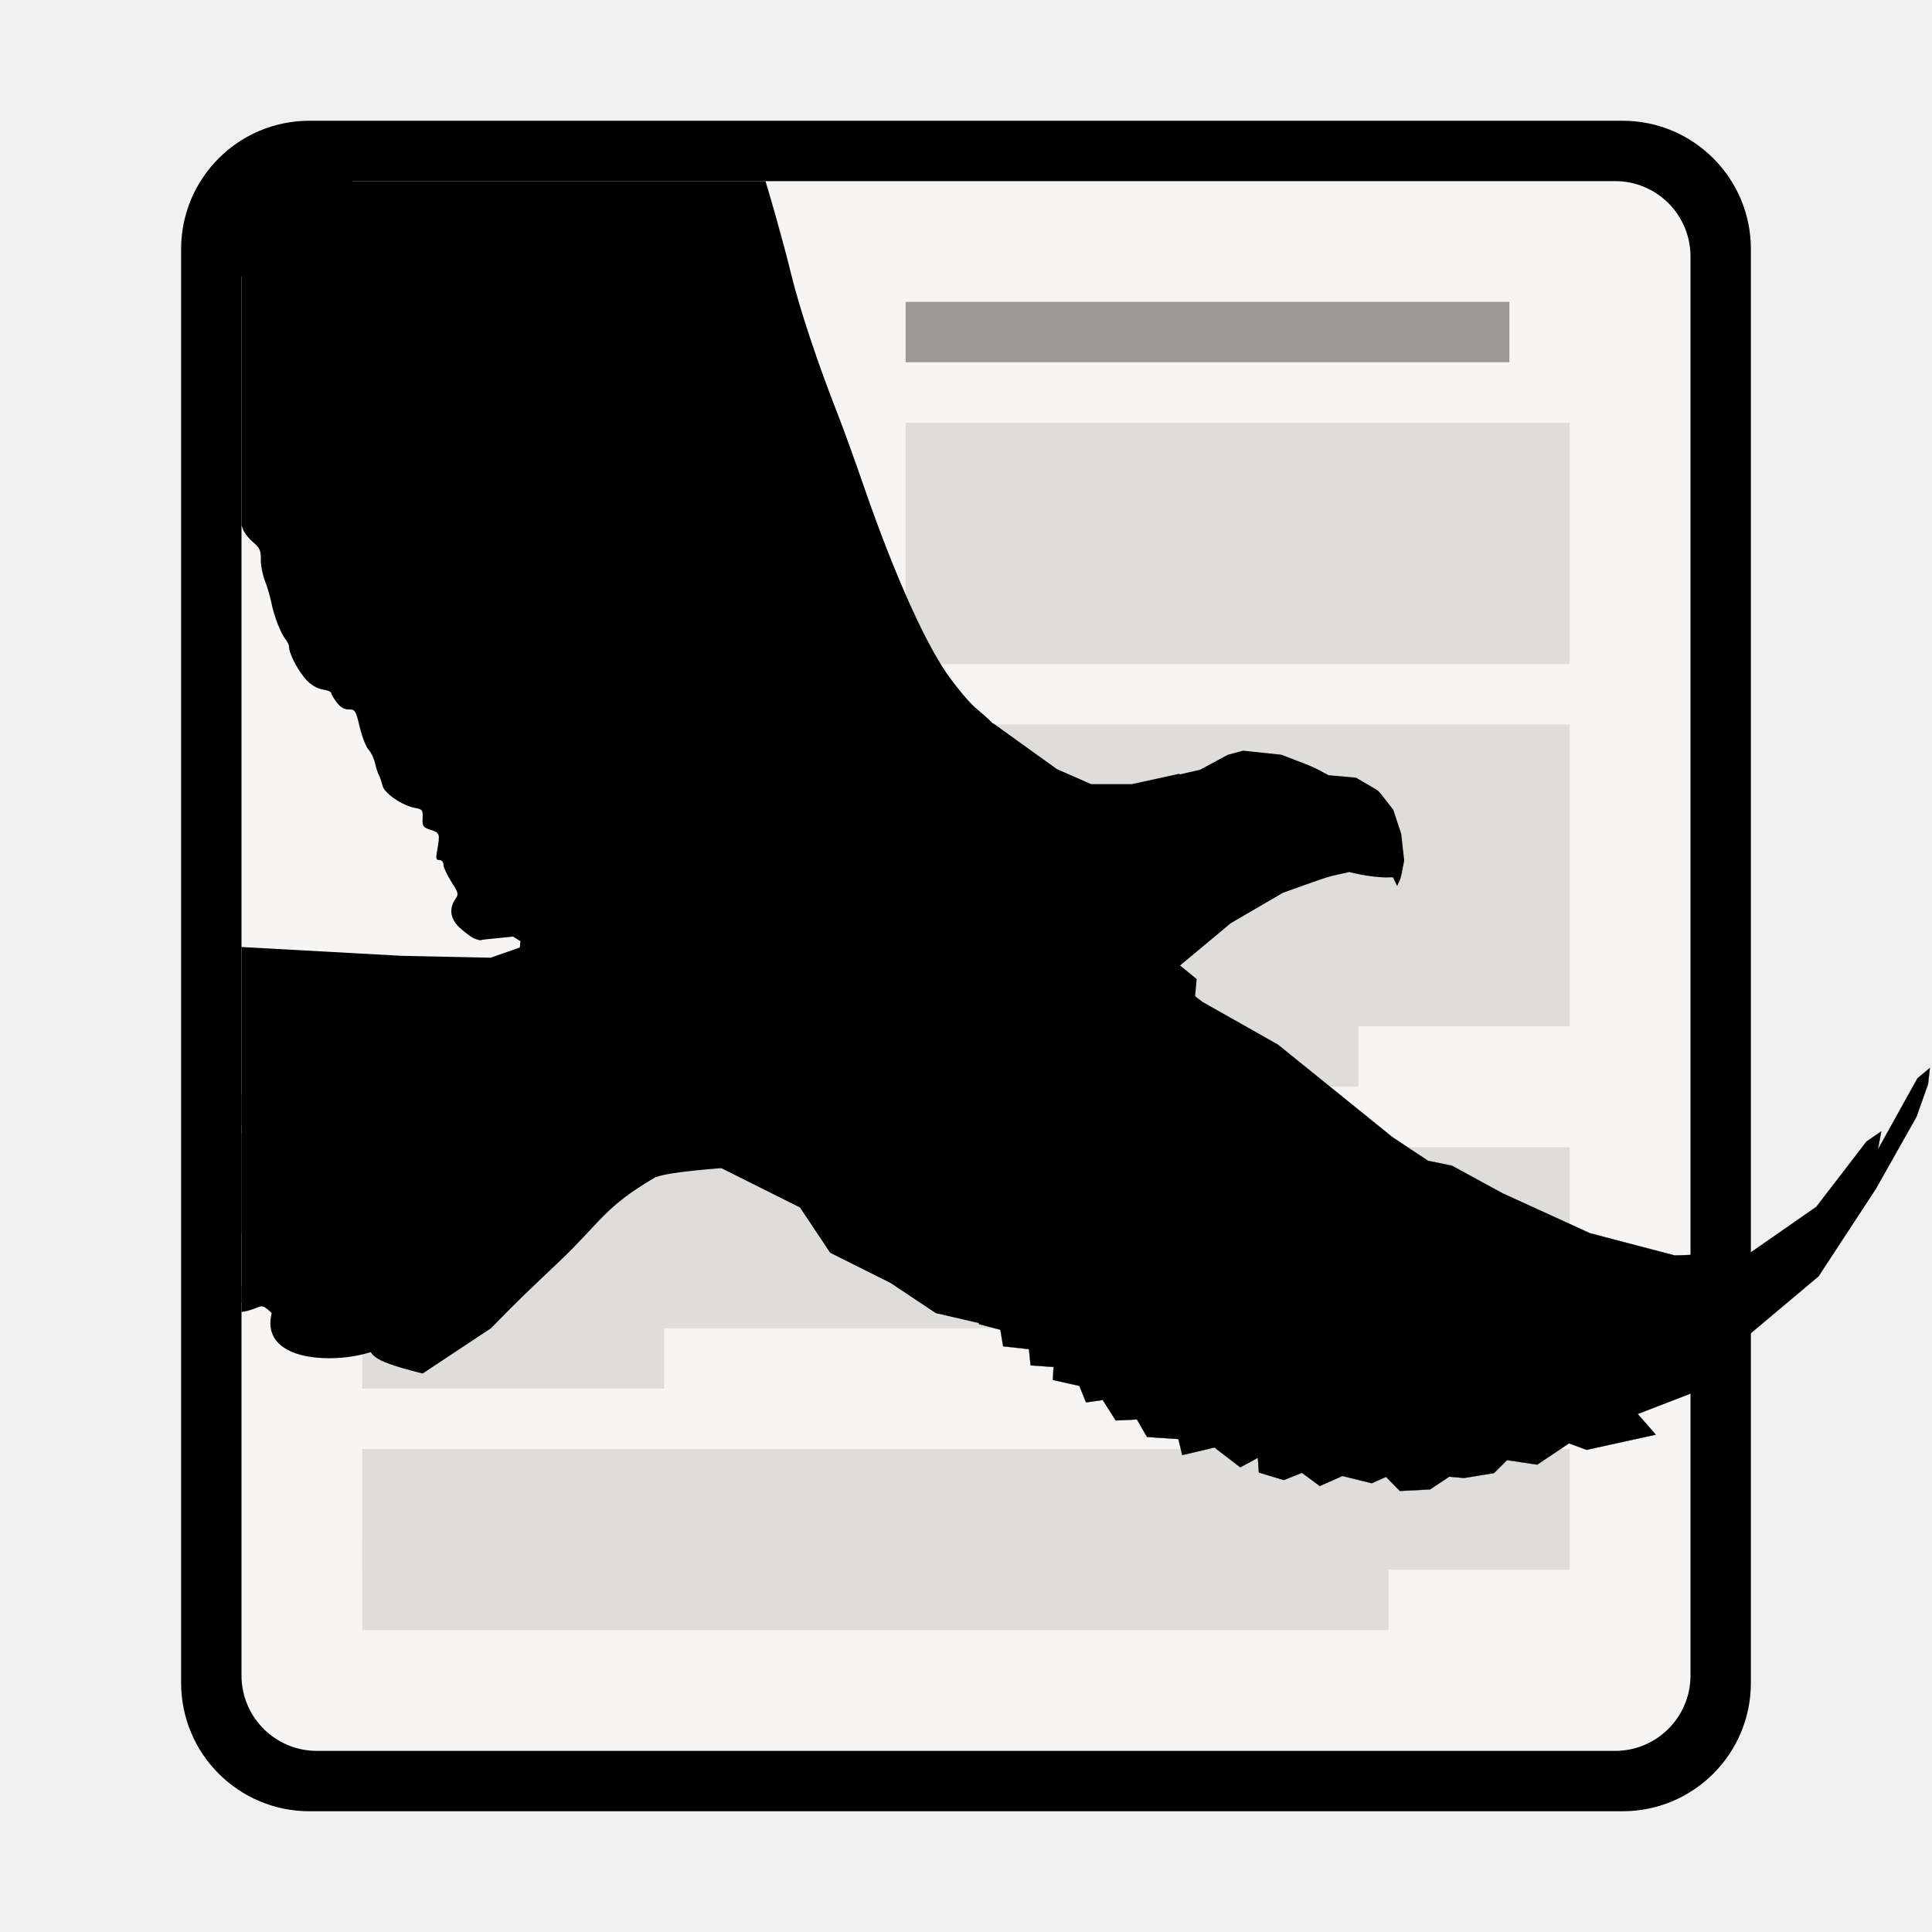
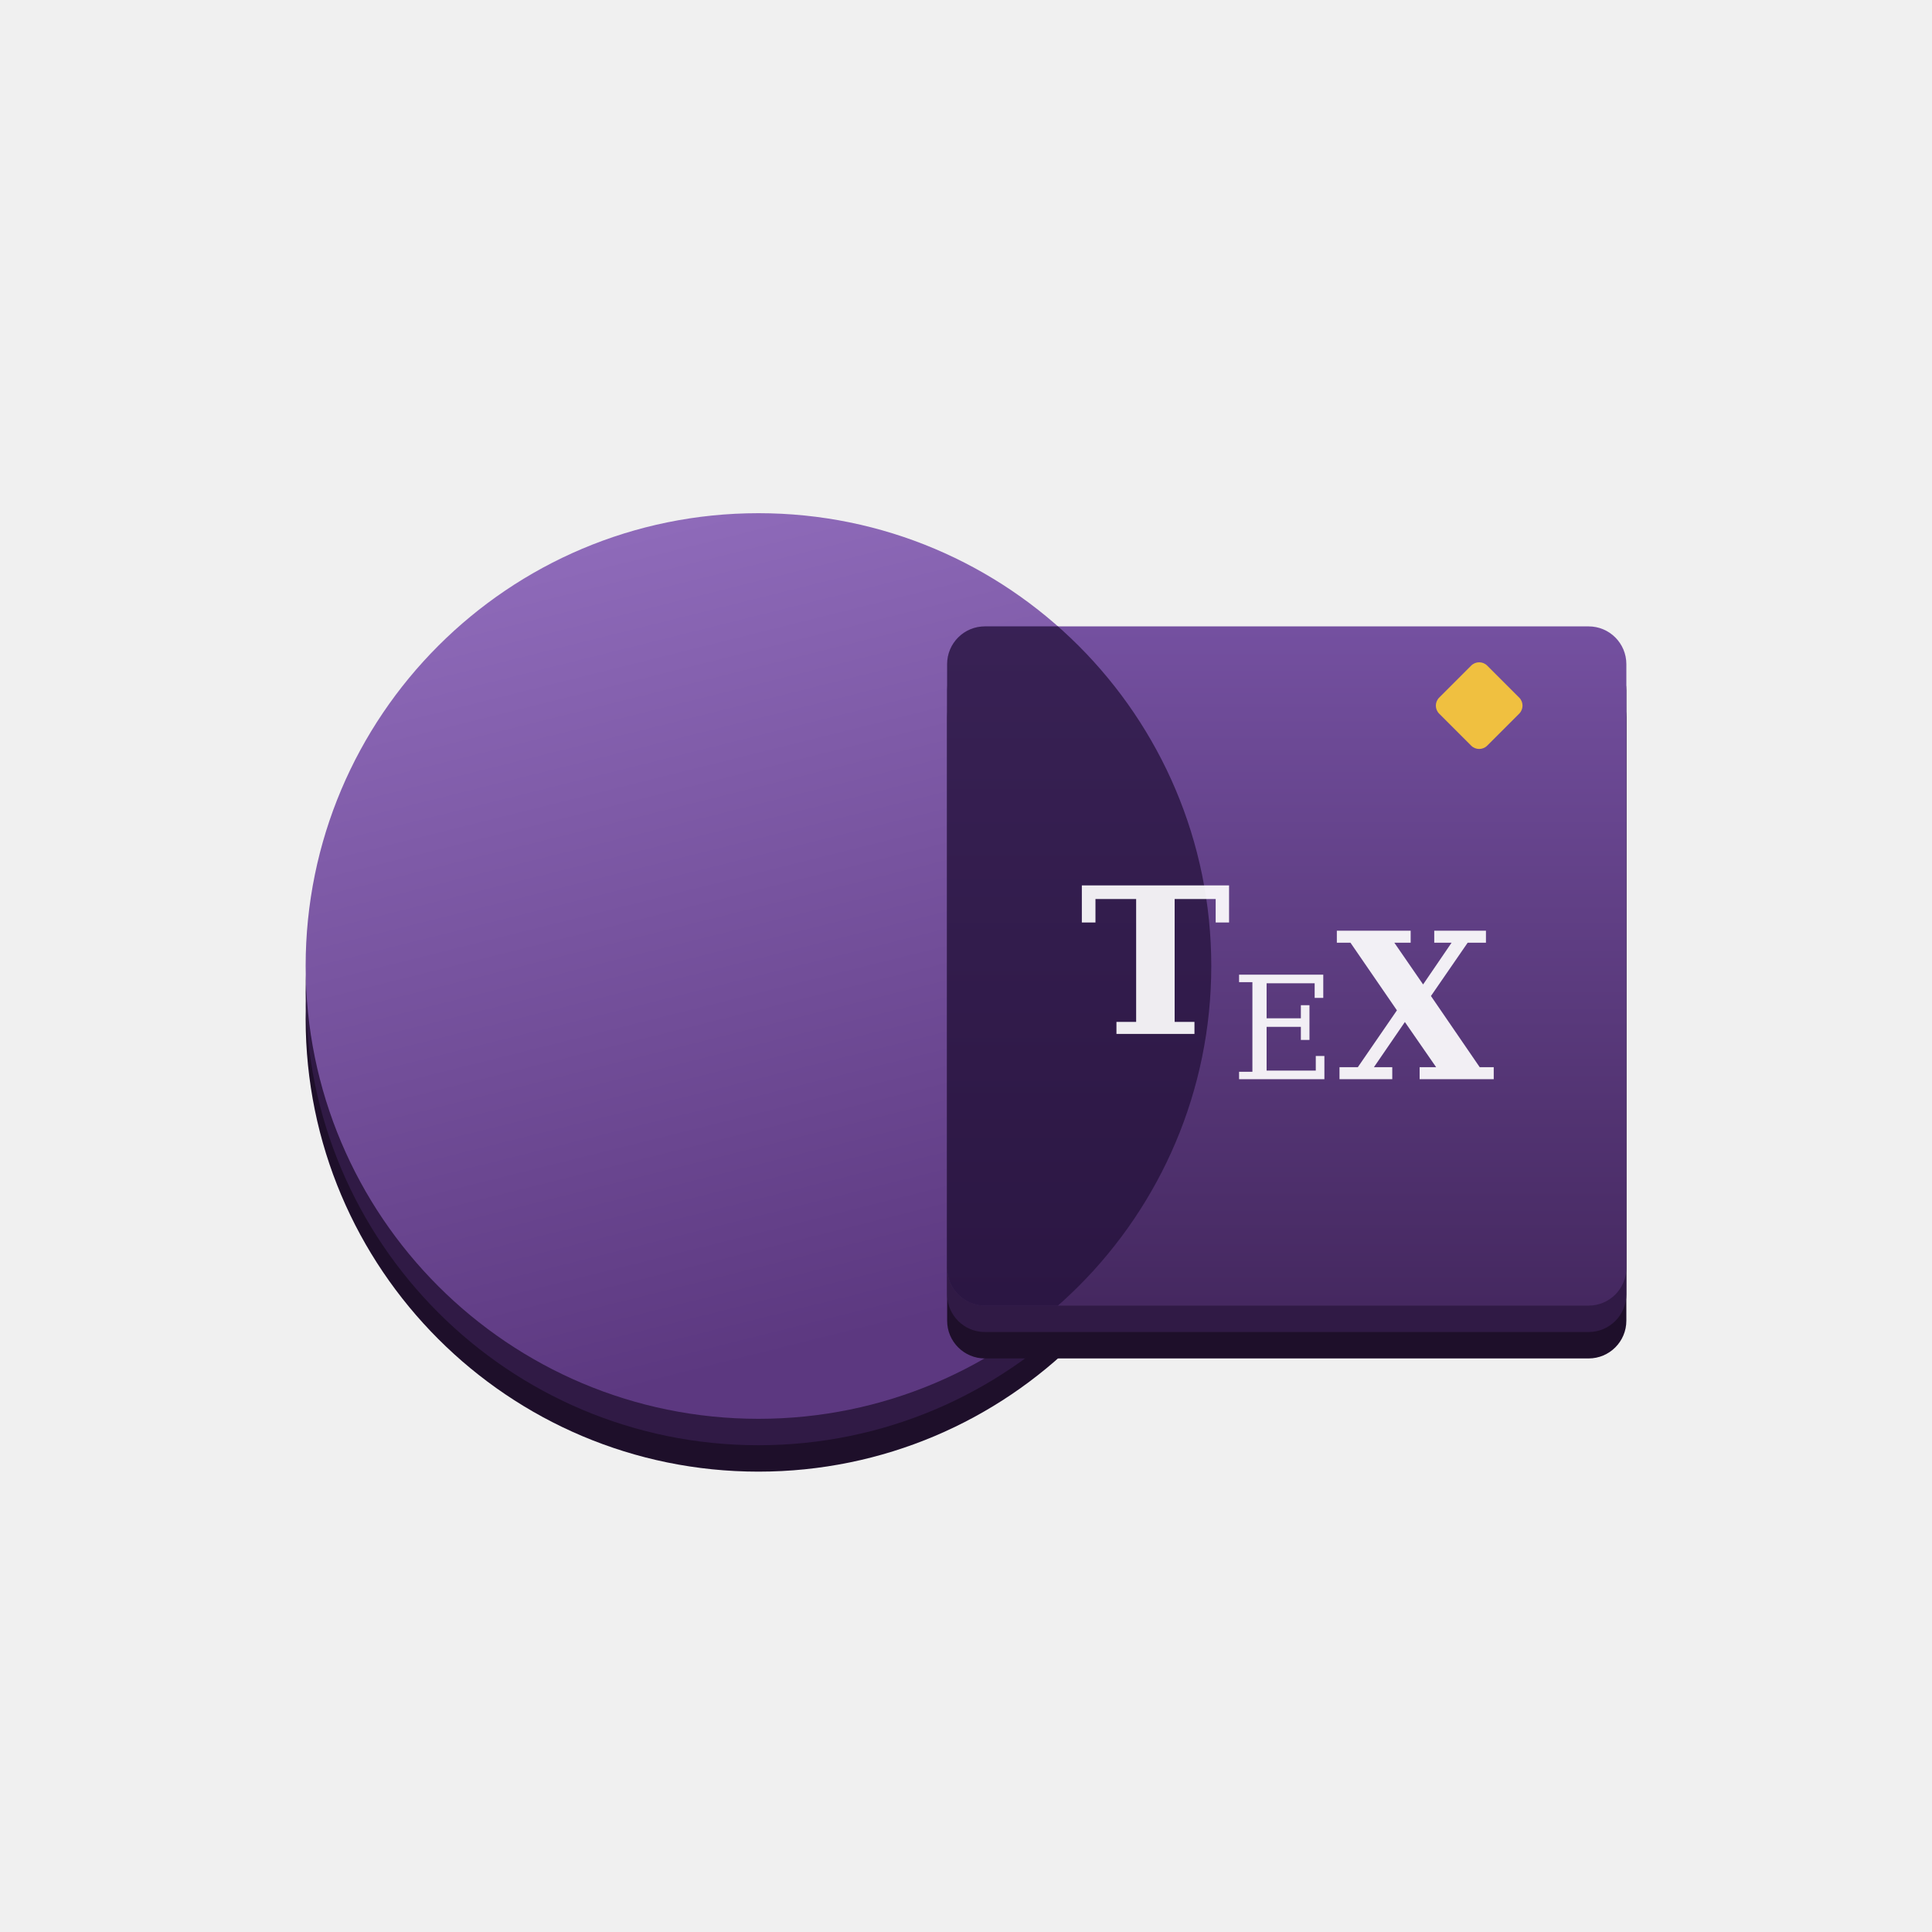
- <svg xmlns="http://www.w3.org/2000/svg" width="128" height="128" id="svg11300" version="1.0" style="display:inline;enable-background:new" viewBox="0 0 128 128">
-   <defs id="defs3">
-     <clipPath clipPathUnits="userSpaceOnUse" id="clipPath4639">
-       <rect id="rect4641" width="96" height="104" x="16" y="184" ry="4.993" style="display:inline;fill:#666666;stroke-width:0.892;enable-background:new" />
+ <svg xmlns="http://www.w3.org/2000/svg" width="512" height="512" viewBox="0 0 512 512" version="1.1">
+   <defs>
+     <linearGradient id="circGrad" x1="0" y1="0" x2="0.25" y2="1">
+       <stop offset="0" stop-color="#9470c0" />
+       <stop offset="1" stop-color="#5c3880" />
+     </linearGradient>
+     <linearGradient id="sqGrad" x1="0" y1="0" x2="0" y2="1">
+       <stop offset="0" stop-color="#7450a0" />
+       <stop offset="1" stop-color="#452860" />
+     </linearGradient>
+     <linearGradient id="hl" x1="0" y1="0" x2="1" y2="0">
+       <stop offset="0%" stop-color="#c0a0e8" stop-opacity="0" />
+       <stop offset="50%" stop-color="#c0a0e8" stop-opacity="0.5" />
+       <stop offset="100%" stop-color="#c0a0e8" stop-opacity="0" />
+     </linearGradient>
+     <clipPath id="circClip">
+       <circle cx="201" cy="256" r="120" />
    </clipPath>
-     <clipPath clipPathUnits="userSpaceOnUse" id="clipPath873">
-       <path style="fill:#000000;stroke-width:0.008;stroke-miterlimit:4;stroke-dasharray:none" d="m 12.475,247.481 c 0.061,-0.003 0.726,-0.189 1.479,-0.414 1.345,-0.402 4.33,-1.041 4.333,-0.927 0.002,0.061 -1.401,0.624 -2.942,1.182 -0.652,0.236 -0.944,0.381 -1.013,0.503 -0.093,0.164 -0.087,0.172 0.134,0.213 0.414,0.075 0.322,0.193 -0.277,0.354 -0.662,0.179 -1.006,0.434 -0.765,0.568 0.171,0.094 0.14,0.141 -0.124,0.185 -0.106,0.017 -0.262,0.105 -0.348,0.195 -0.147,0.155 -0.141,0.177 0.109,0.414 l 0.264,0.251 -0.422,0.089 c -0.427,0.09 -0.549,0.17 -0.71,0.466 -0.066,0.121 -0.046,0.205 0.075,0.321 0.146,0.139 0.145,0.186 -0.008,0.407 -0.39,0.565 -0.425,0.672 -0.277,0.85 0.203,0.244 0.645,0.31 1.579,0.235 0.449,-0.036 0.801,-0.032 0.782,0.008 -0.019,0.041 -0.22,0.195 -0.446,0.344 -0.379,0.249 -0.419,0.295 -0.505,0.589 -0.051,0.175 -0.061,0.349 -0.022,0.387 0.04,0.038 0.359,-0.006 0.71,-0.099 0.35,-0.092 0.658,-0.148 0.683,-0.124 0.026,0.025 0.01,0.109 -0.034,0.189 -0.25,0.452 0.727,0.338 2.207,-0.258 0.617,-0.249 1.158,-0.444 1.201,-0.435 0.043,0.008 -0.083,0.186 -0.28,0.394 -0.197,0.208 -0.349,0.416 -0.336,0.463 0.012,0.047 -0.073,0.222 -0.189,0.387 -0.119,0.17 -0.22,0.435 -0.23,0.607 -0.014,0.236 -0.064,0.336 -0.22,0.441 -0.11,0.075 -0.296,0.27 -0.411,0.435 -0.185,0.264 -0.194,0.328 -0.078,0.545 0.112,0.209 0.105,0.287 -0.048,0.513 C 16.078,257.155 14.395,258.769 15,259 c 2.507,-0.021 2,-1 3,0 -0.86,3.497 4.972,3.392 7.153,2.349 C 27.142,260.493 24.411,259.663 24,261 c 1.021,0.781 0,1 4,2 l 4.531,-3 c 1.978,-2.032 2.496,-2.494 4.452,-4.353 C 39.863,252.912 40,252 43.413,250 c 1.043,-0.407 4.575,-0.601 4.587,-0.633 0.011,-0.032 -6.581,-4.091 -13.305,-6.265 l -12.226,-3.955 -4.827,3.997 c -2.655,2.199 -4.928,4.075 -5.052,4.17 -0.144,0.11 -0.186,0.17 -0.115,0.167 z" id="path875" />
-     </clipPath>
-     <clipPath clipPathUnits="userSpaceOnUse" id="clipPath879">
-       <rect style="fill:#000000;stroke-width:0.1;stroke-miterlimit:4;stroke-dasharray:none" id="rect881" width="56" height="66" x="16" y="210" />
+     <clipPath id="sqClip">
+       <rect x="251" y="166" width="180" height="180" rx="10" ry="10" />
    </clipPath>
  </defs>
-   <g id="layer1" style="display:inline" transform="translate(0,-172)">
-     <g id="layer2" style="display:inline">
-       <rect id="rect57" width="104" height="112" x="12" y="180" ry="8.5" style="fill:#000000;stroke-width:0.964" />
-       <rect id="rect57-3" width="96" height="104" x="16" y="184" ry="4.993" style="display:inline;opacity:1;fill:#f6f5f4;fill-opacity:1;stroke-width:0.892;enable-background:new" />
-       <rect style="display:inline;fill:#deddda;stroke-width:0.707;enable-background:new" id="rect3771-3" width="80" height="8" x="24" y="268" />
-       <rect style="display:inline;fill:#deddda;stroke-width:1.844;enable-background:new" id="rect3773-6" width="68" height="6" x="24" y="274" />
-       <rect style="fill:#deddda" id="rect3773" width="20" height="6" x="24" y="258" />
-       <rect style="fill:#deddda;stroke-width:0.866" id="rect3771" width="80" height="12" x="24" y="248" />
-       <rect style="fill:#deddda" id="rect3769" width="30" height="4" x="60" y="240" />
-       <rect style="fill:#deddda" id="rect3767" width="44" height="20" x="60" y="220" />
-       <rect style="fill:#deddda" id="rect3765" width="44" height="16" x="60" y="200" />
-       <rect style="fill:#000000;stroke-width:0.1;stroke-miterlimit:4;stroke-dasharray:none" id="rect859" width="36" height="40" x="16" y="236" clip-path="url(#clipPath873)" />
-       <g style="display:inline;fill:#000000;enable-background:new" transform="matrix(7.991171,0,0,8.003641,-167.7909,-4846.078)" id="g12027" />
-       <g id="g883" style="fill:none;fill-opacity:0.251;stroke:#a579b3;stroke-opacity:1" transform="translate(-24,24)" />
-       <g id="g900" style="fill:none;fill-opacity:0.251;stroke:#a579b3;stroke-opacity:1" transform="translate(-24,24)" />
-       <path style="fill:#000000;stroke-width:0.162" d="m 31.304,234.117 c -0.18,-0.096 -0.566,-0.395 -0.859,-0.665 -0.604,-0.556 -0.712,-1.245 -0.29,-1.864 0.242,-0.355 0.228,-0.418 -0.258,-1.179 -0.282,-0.442 -0.515,-0.945 -0.517,-1.117 -0.002,-0.182 -0.115,-0.312 -0.268,-0.31 -0.218,0.003 -0.245,-0.103 -0.155,-0.606 0.205,-1.143 0.188,-1.199 -0.416,-1.394 -0.522,-0.168 -0.567,-0.233 -0.543,-0.771 0.024,-0.542 -0.014,-0.595 -0.495,-0.682 -0.855,-0.155 -2.052,-0.976 -2.166,-1.485 -0.055,-0.246 -0.161,-0.558 -0.235,-0.693 -0.074,-0.136 -0.191,-0.499 -0.261,-0.807 -0.069,-0.308 -0.261,-0.705 -0.426,-0.881 -0.165,-0.176 -0.427,-0.848 -0.581,-1.492 -0.265,-1.104 -0.307,-1.172 -0.724,-1.166 -0.303,0.004 -0.557,-0.145 -0.803,-0.47 -0.198,-0.261 -0.361,-0.542 -0.362,-0.623 -0.001,-0.081 -0.254,-0.185 -0.562,-0.231 -0.346,-0.052 -0.755,-0.287 -1.07,-0.616 -0.526,-0.55 -1.156,-1.734 -1.161,-2.186 -0.002,-0.142 -0.103,-0.371 -0.224,-0.511 -0.307,-0.351 -0.779,-1.562 -0.949,-2.433 -0.078,-0.4 -0.27,-1.054 -0.427,-1.454 -0.157,-0.399 -0.28,-1.038 -0.273,-1.419 0.011,-0.598 -0.064,-0.758 -0.545,-1.17 -0.307,-0.263 -0.609,-0.677 -0.673,-0.92 -0.063,-0.243 -0.292,-0.624 -0.508,-0.845 -0.824,-0.846 -1.204,-2.97 -0.678,-3.795 0.405,-0.636 0.234,-1.121 -0.433,-1.224 -1.745,-0.271 -3.265,-1.823 -3.284,-3.351 -0.004,-0.344 -0.191,-0.56 -0.896,-1.033 -0.49,-0.329 -0.979,-0.701 -1.086,-0.827 -0.31,-0.365 -0.462,-1.466 -0.307,-2.236 0.249,-1.243 0.009,-1.696 -1.255,-2.36 -1.347,-0.708 -2.329,-1.599 -2.748,-2.495 -0.312,-0.666 -0.311,-0.678 0.016,-1.248 0.24,-0.419 0.919,-0.95 2.489,-1.948 1.187,-0.755 2.159,-1.418 2.159,-1.474 1.8e-4,-0.056 -0.458,-0.211 -1.018,-0.344 -0.954,-0.227 -1.158,-0.22 -3.2,0.113 l -2.182,0.356 -2.054,-0.417 c -1.751,-0.356 -2.147,-0.495 -2.687,-0.946 l -0.633,-0.529 26.104,-0.327 26.104,-0.327 0.448,1.332 c 0.48,1.428 1.512,5.086 1.992,7.068 0.562,2.316 1.788,6.005 3.113,9.364 0.333,0.843 1.12,3.022 1.749,4.842 C 59.307,210.219 61.442,214.941 63,217 c 0.411,0.543 1.18,1.54 1.75,2 0.57,0.46 1.051,0.944 1.075,1 0.051,0.121 -33.648,14.299 -33.973,14.296 -0.122,3.4e-4 -0.368,-0.081 -0.548,-0.177 z" id="path16" clip-path="url(#clipPath4639)" />
-       <path style="fill:#000000;fill-opacity:1;stroke:#000000;stroke-width:0.1;stroke-linecap:butt;stroke-linejoin:miter;stroke-miterlimit:4;stroke-dasharray:none;stroke-opacity:1" d="M 33,233 32,234.203 34,234 34.531,234.328 34.484,234.812 32.516,235.5 26.594,235.375 14.688,234.719 15,259 65.825,220 46,224 Z" id="path3787" clip-path="url(#clipPath879)" />
-       <rect style="fill:#000000;fill-opacity:1;stroke-width:0.1;stroke-miterlimit:4;stroke-dasharray:none" id="rect4649" width="40" height="11" x="33" y="238" />
-       <rect style="fill:#000000;fill-opacity:1;stroke-width:0.1;stroke-miterlimit:4;stroke-dasharray:none" id="rect4651" width="27" height="22" x="37" y="221" />
-       <path style="fill:#000000;stroke-width:0.003;stroke-miterlimit:4;stroke-dasharray:none" d="m 77.903,235.985 c 0.002,-0.117 0.046,-3.014 0.097,-6.438 l 0.093,-6.225 0.708,-0.162 0.708,-0.162 0.916,-0.495 0.916,-0.495 0.503,-0.137 0.503,-0.137 1.267,0.133 1.267,0.133 1.06,0.404 c 0.885,0.337 1.144,0.449 1.566,0.679 l 0.506,0.275 0.916,0.083 0.916,0.083 0.564,0.33 c 0.31,0.182 0.645,0.377 0.744,0.435 0.173,0.1 0.201,0.131 0.669,0.735 l 0.489,0.63 0.262,0.795 0.262,0.795 0.099,0.883 0.099,0.883 -0.112,0.582 c -0.103,0.534 -0.122,0.603 -0.236,0.846 l -0.124,0.265 -0.127,-0.275 c -0.07,-0.151 -0.134,-0.284 -0.144,-0.294 -0.01,-0.011 -0.151,-0.013 -0.315,-0.004 -0.453,0.022 -1.332,-0.076 -2.008,-0.224 l -0.588,-0.129 -0.721,0.162 c -0.706,0.159 -0.751,0.173 -2.185,0.685 l -1.465,0.522 -0.873,0.507 c -0.48,0.279 -1.261,0.734 -1.736,1.011 l -0.863,0.504 -1.789,1.494 c -0.984,0.821 -1.803,1.503 -1.82,1.514 -0.029,0.019 -0.032,0.003 -0.028,-0.192 z" id="path824-7" />
-       <path style="fill:#000000;fill-opacity:1;stroke:#000000;stroke-width:0.1;stroke-linecap:butt;stroke-linejoin:miter;stroke-miterlimit:4;stroke-dasharray:none;stroke-opacity:1" d="M 65.825,220 70,223 l 2.28,1 H 75 l 3.093,-0.678 -0.19,12.663 -5.469,2.32 L 63,238.349 v -19.003 z" id="path4659" />
-       <path style="fill:#000000;fill-opacity:1;stroke:#000000;stroke-width:0.016;stroke-linecap:butt;stroke-linejoin:miter;stroke-miterlimit:4;stroke-dasharray:none;stroke-opacity:1" d="m 77.714,236.862 1.935,1.514 5.017,2.836 7.585,6.127 2.356,1.565 1.583,0.326 3.36,1.831 5.798,2.647 5.603,1.468 4.975,-0.153 4.412,-3.068 3.323,-4.326 0.975,-0.671 -0.224,1.208 2.629,-4.729 0.817,-0.68 -0.123,1.083 -0.771,2.163 -2.681,4.752 -3.801,5.804 -7.201,6.048 -1.408,0.23 2.55,-0.579 0.864,0.803 -6.785,2.619 1.196,1.368 -4.581,1.007 -1.167,-0.431 -2.105,1.41 -2.001,-0.298 -0.864,0.859 -1.982,0.327 -0.981,-0.09 -1.271,0.844 -1.998,0.104 -0.919,-0.935 -0.95,0.422 -1.943,-0.48 -1.499,0.666 -1.177,-0.876 -1.208,0.481 -1.647,-0.499 -0.068,-0.977 -1.166,0.63 -1.709,-1.311 -2.134,0.501 -0.256,-1.061 -2.08,-0.139 -0.667,-1.159 -1.407,0.065 -0.858,-1.353 -1.107,0.156 -0.442,-1.091 -1.755,-0.396 0.047,-0.86 -1.523,-0.107 -0.108,-1.071 -1.711,-0.191 -0.183,-1.094 -1.42,-0.376 0.073,-1.208 -1.871,-0.568 0.359,-1.558 -1.205,-0.584 -0.132,-0.669 z" id="path817" />
-       <path style="fill:#000000;fill-opacity:1;stroke:#000000;stroke-width:0;stroke-linecap:butt;stroke-linejoin:miter;stroke-miterlimit:4;stroke-dasharray:none;stroke-opacity:1" d="m 77,235 2.283,1.862 L 79,240 65.138,259.724 62,259 l -3,-2 -4,-2 -2,-3 -8,-4 z" id="path4682" />
-       <rect style="opacity:1;fill:#000000;fill-opacity:1;stroke-width:0.1;stroke-miterlimit:4;stroke-dasharray:none" id="rect867" width="10" height="9" x="15" y="183" ry="4.5" />
-       <rect style="fill:#9a9996" id="rect3763" width="40" height="4" x="60" y="192" />
-     </g>
-     <g id="layer9" style="display:inline" />
+   <circle cx="201" cy="270" r="120" fill="#1e0f2a" />
+   <circle cx="201" cy="263" r="120" fill="#301a45" />
+   <circle cx="201" cy="256" r="120" fill="url(#circGrad)" />
+   <rect x="251" y="180" width="180" height="180" rx="10" ry="10" fill="#1e0f2a" />
+   <rect x="251" y="173" width="180" height="180" rx="10" ry="10" fill="#301a45" />
+   <rect x="251" y="166" width="180" height="180" rx="10" ry="10" fill="url(#sqGrad)" />
+   <g clip-path="url(#circClip)">
+     <rect x="251" y="166" width="180" height="180" rx="10" ry="10" fill="#221038" fill-opacity="0.72" />
  </g>
+   <rect x="383" y="178" width="18" height="18" rx="3" ry="3" fill="#f0c040" transform="rotate(45,392,187)" />
+   <text x="341" y="274" fill="white" fill-opacity="0.92" font-family="'STIX Two Text', 'DejaVu Serif', 'Noto Serif', serif" font-size="54" font-weight="bold" text-anchor="middle">
+     T<tspan dy="12" font-size="38" font-weight="normal">E</tspan>X
+   </text>
</svg>
